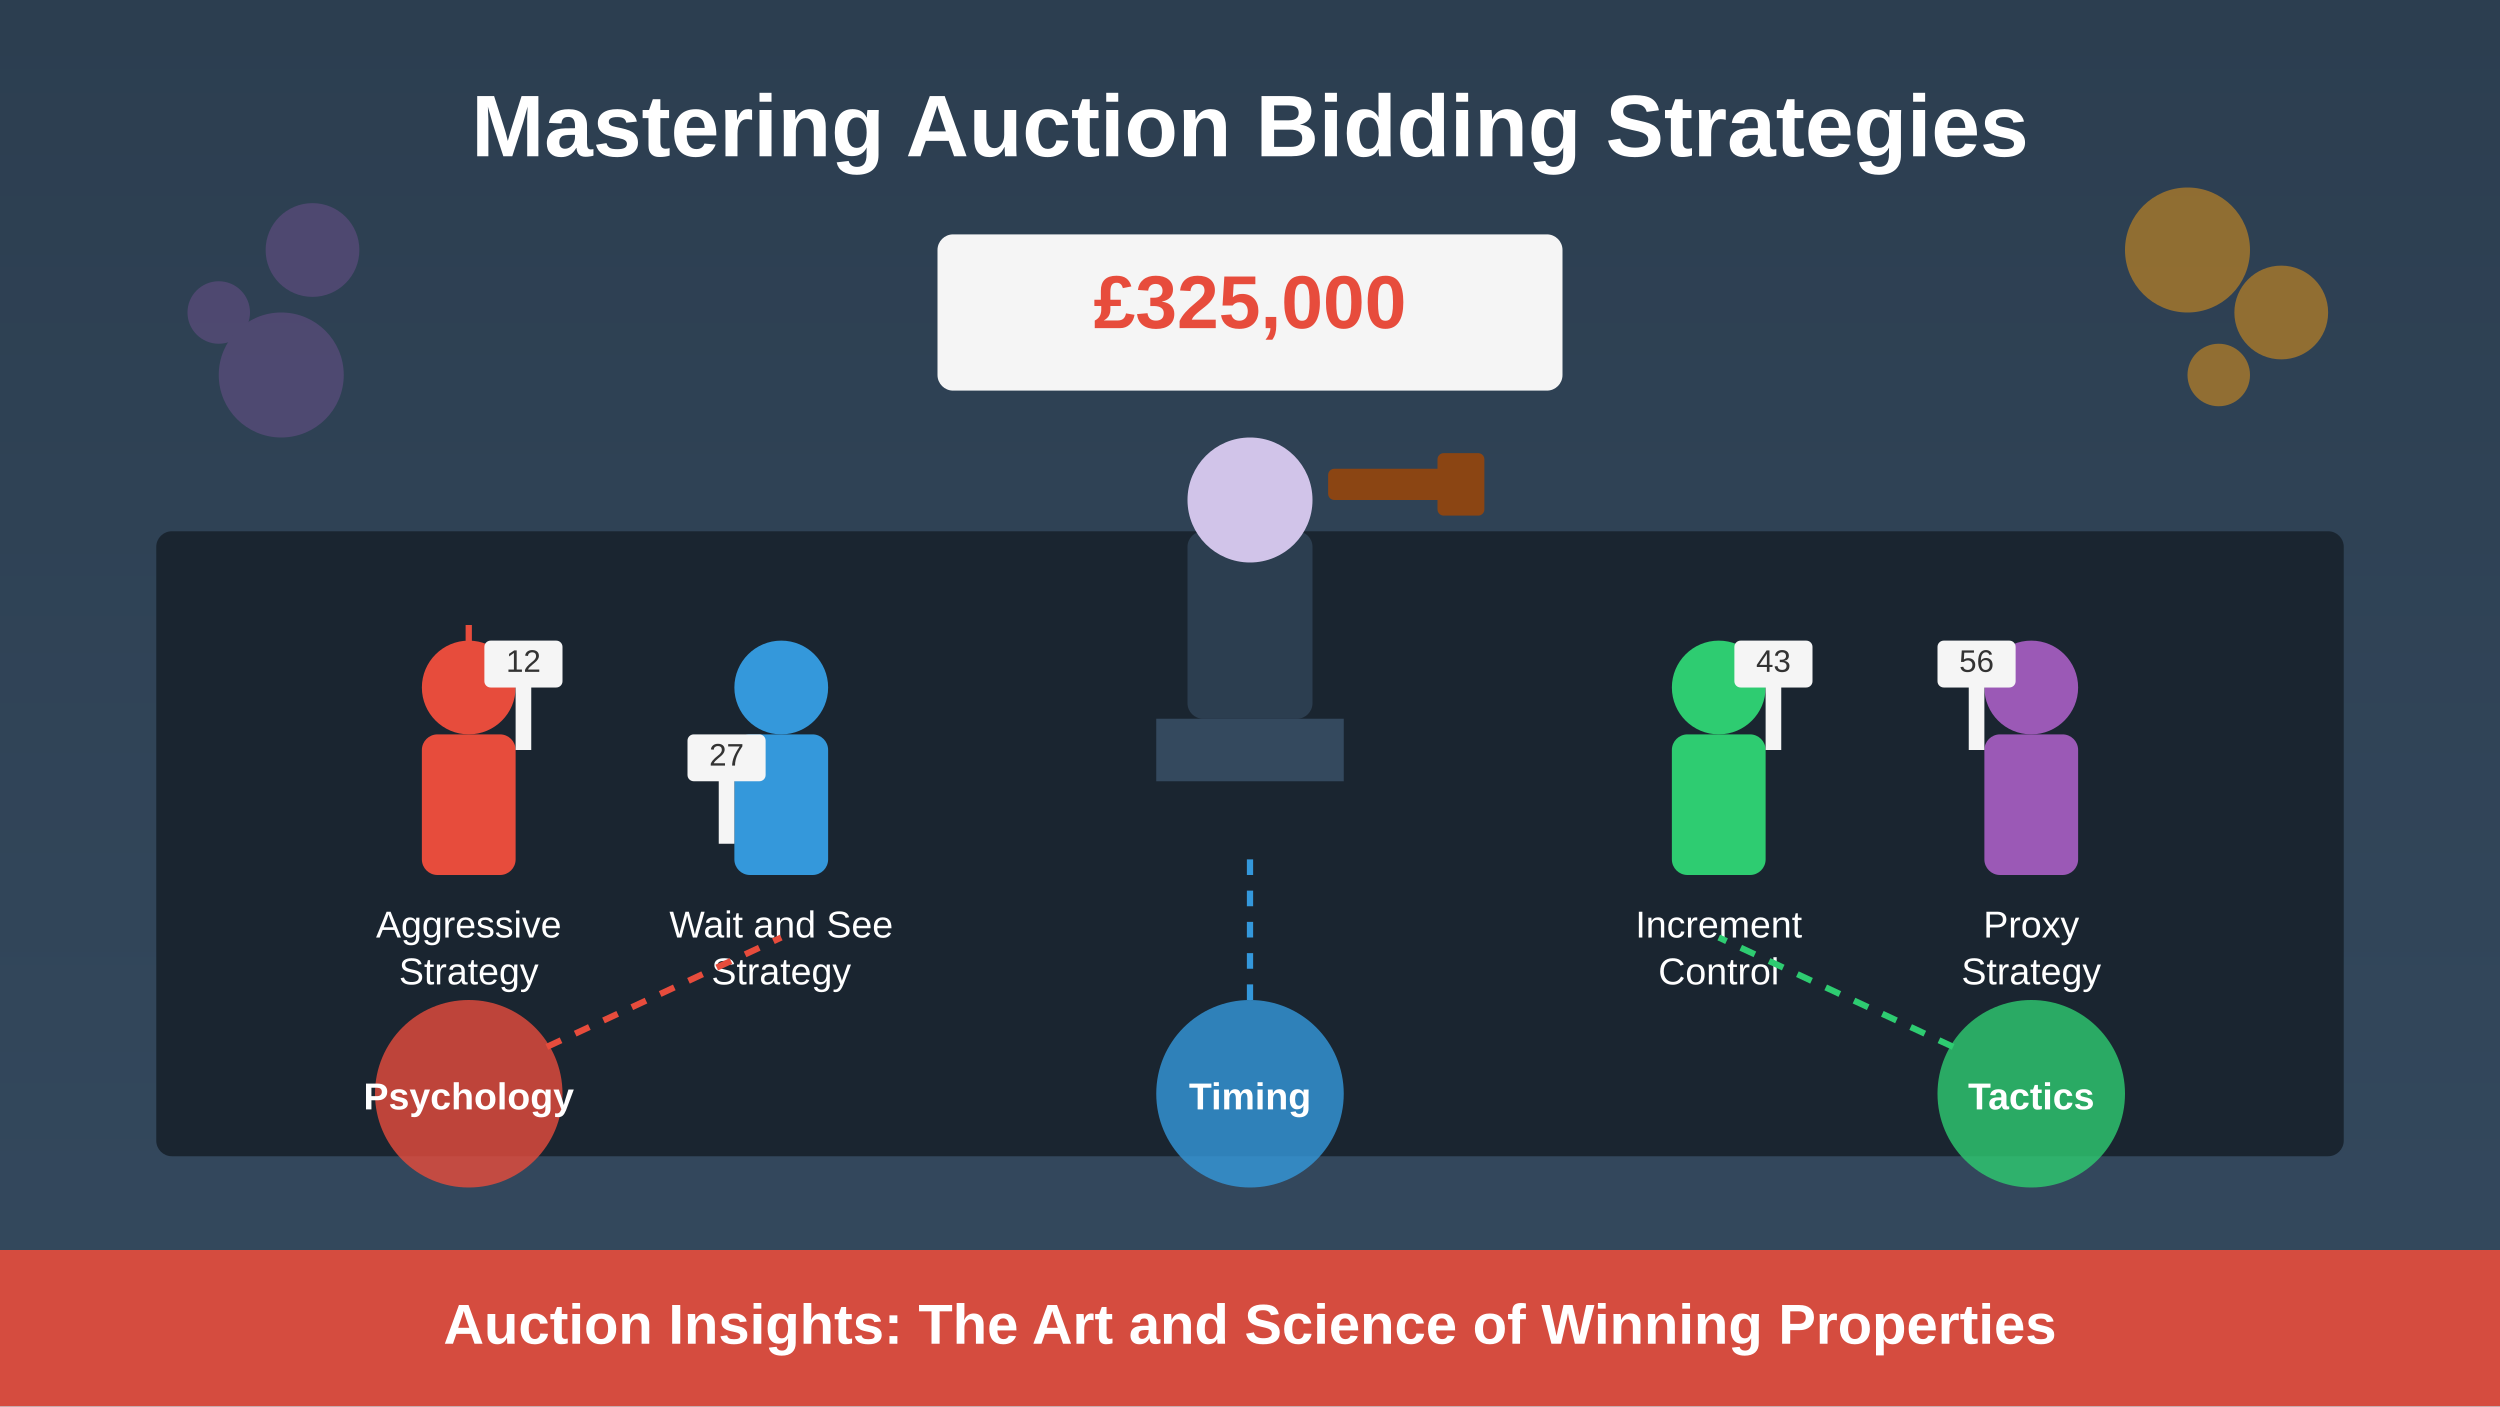
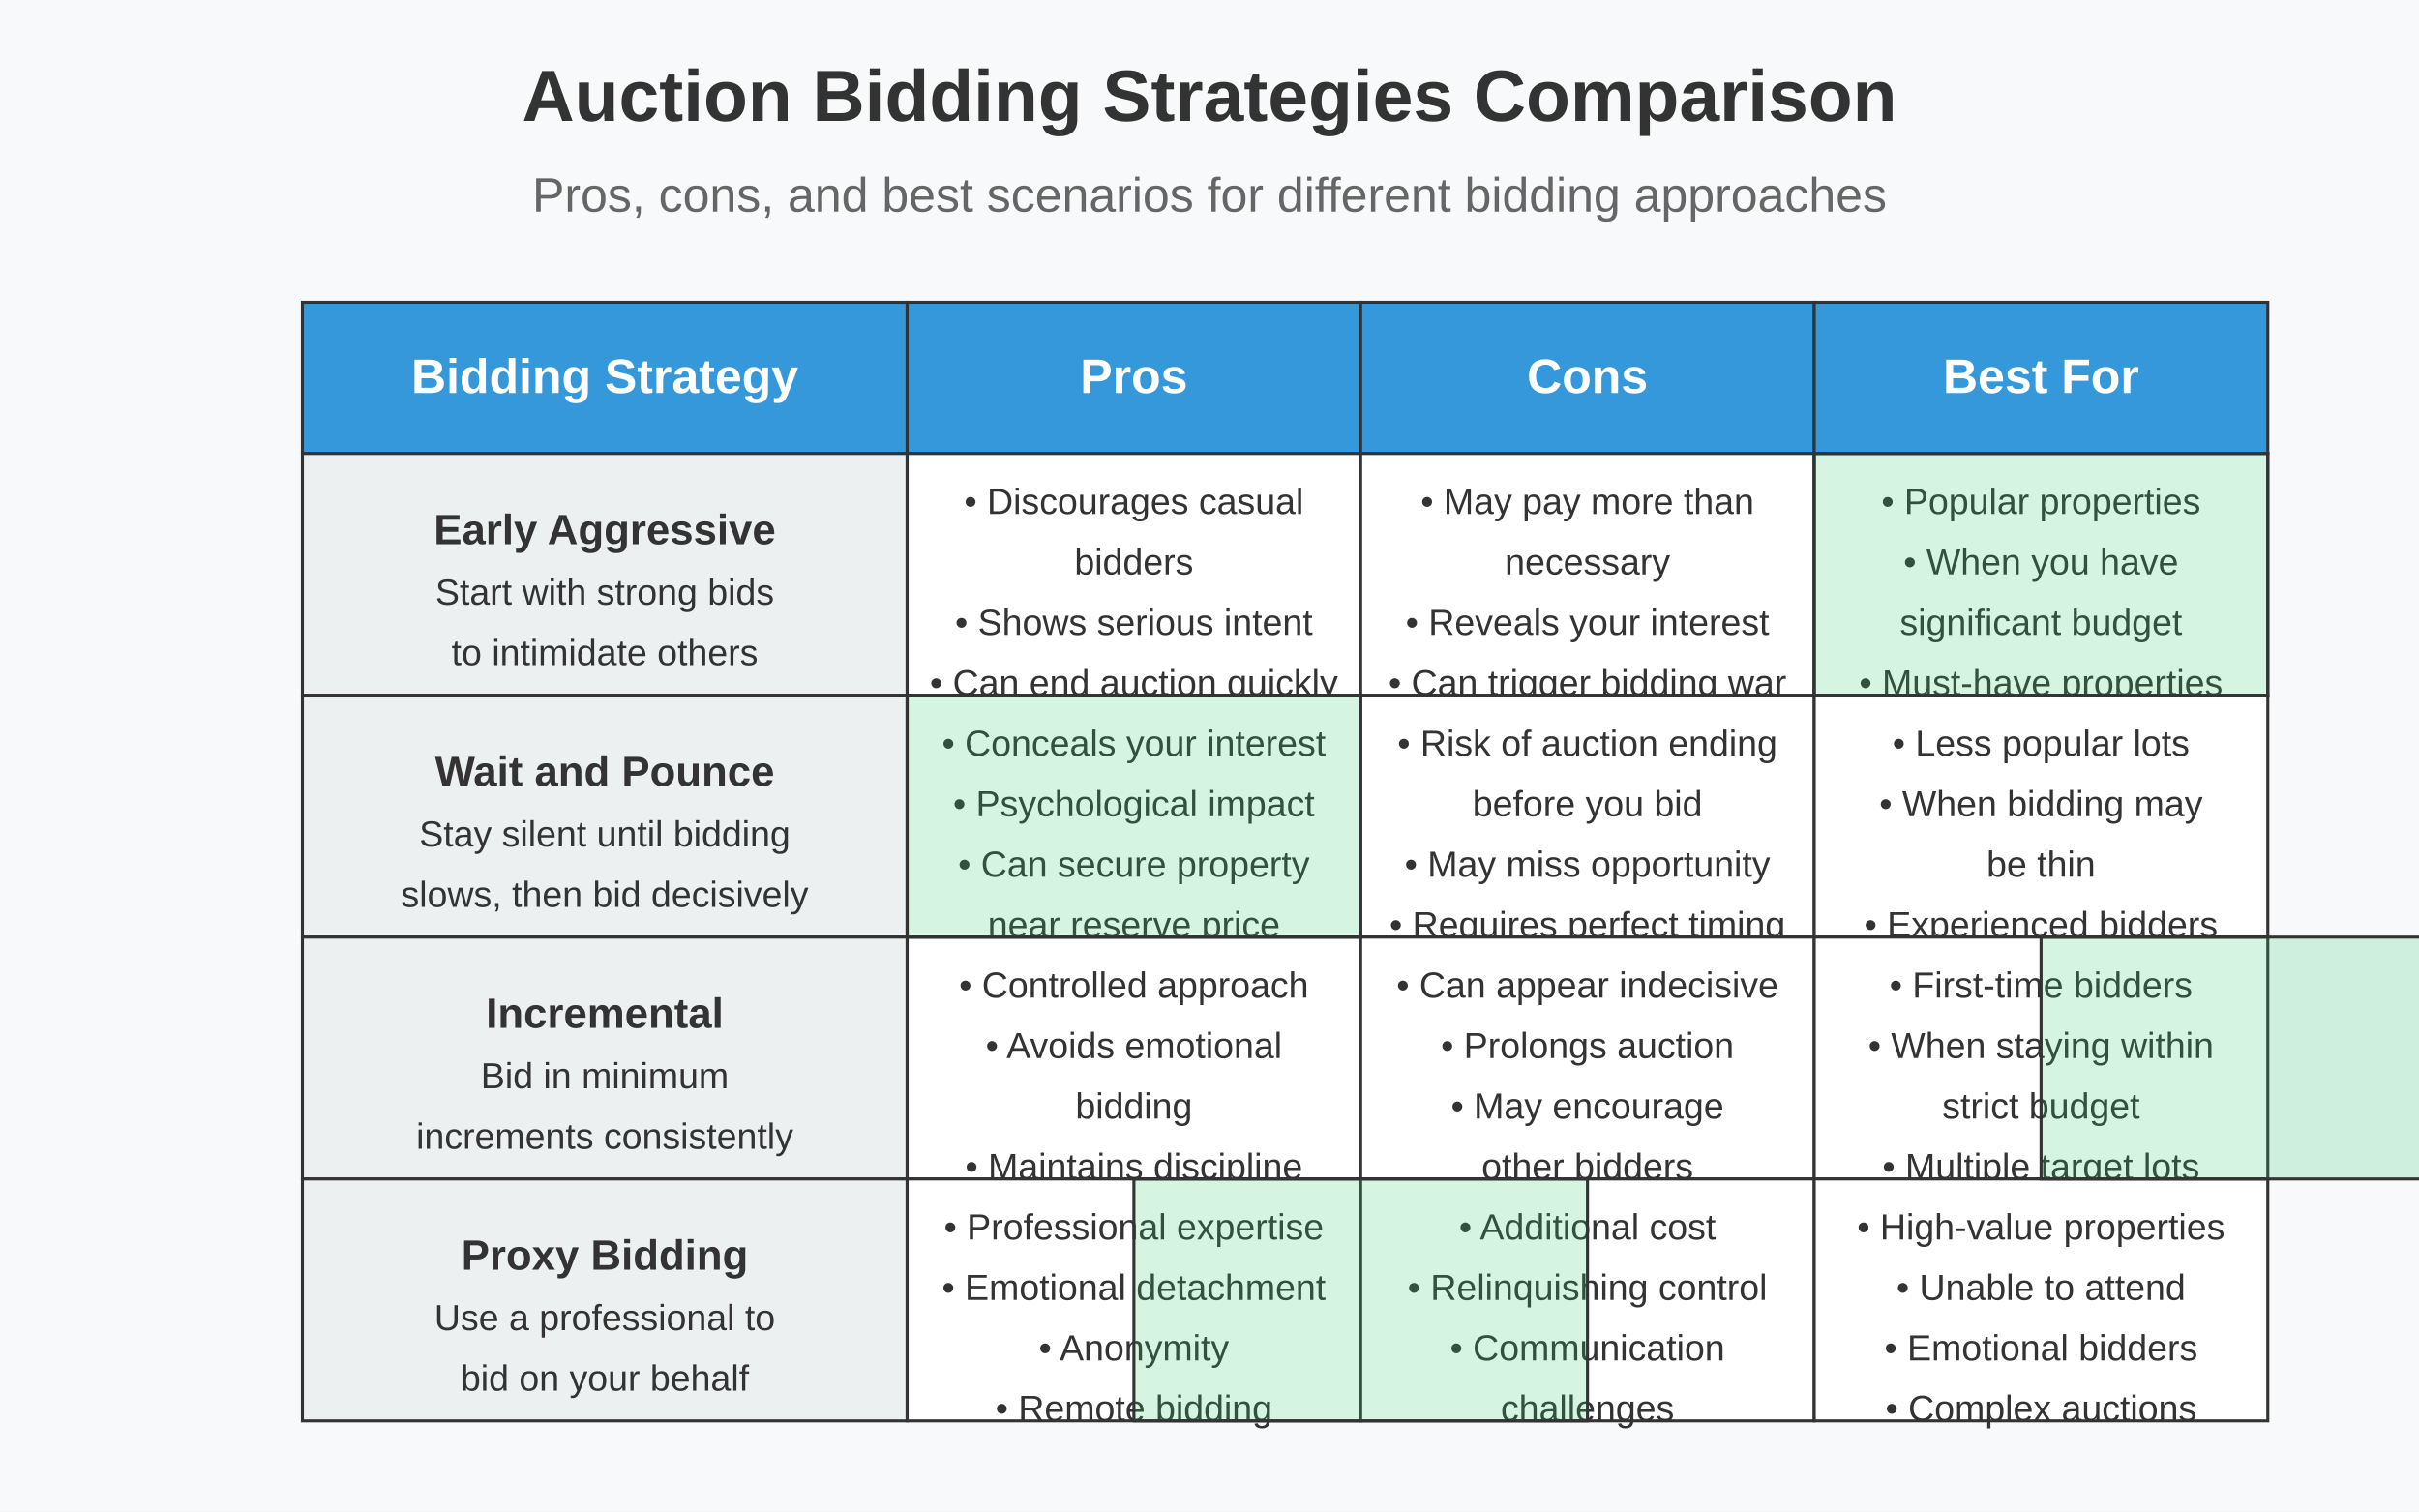
- <svg xmlns="http://www.w3.org/2000/svg" width="800" height="450" viewBox="0 0 800 450">
-   <defs>
-     <linearGradient id="bgGradient" x1="0%" y1="0%" x2="0%" y2="100%">
-       <stop offset="0%" stop-color="#2c3e50" />
-       <stop offset="100%" stop-color="#34495e" />
-     </linearGradient>
-   </defs>
-   <rect width="800" height="450" fill="url(#bgGradient)" />
-   <text x="400" y="50" font-family="Arial, sans-serif" font-size="28" font-weight="bold" fill="white" text-anchor="middle">Mastering Auction Bidding Strategies</text>
-   <g transform="translate(400, 220)">
-     <rect x="-350" y="-50" width="700" height="200" rx="5" ry="5" fill="#1a2530" />
-     <g transform="translate(0, -30)">
-       <rect x="-20" y="-20" width="40" height="60" rx="5" ry="5" fill="#2c3e50" />
-       <circle cx="0" cy="-30" r="20" fill="#d1c4e9" />
-       <rect x="25" y="-40" width="40" height="10" rx="2" ry="2" fill="#8b4513" />
-       <rect x="60" y="-45" width="15" height="20" rx="2" ry="2" fill="#8b4513" />
-       <rect x="-30" y="40" width="60" height="20" fill="#34495e" />
-     </g>
-     <g transform="translate(-250, 30)">
-       <circle cx="0" cy="-30" r="15" fill="#e74c3c" />
-       <rect x="-15" y="-15" width="30" height="45" rx="5" ry="5" fill="#e74c3c" />
-       <line x1="0" y1="-50" x2="0" y2="-35" stroke="#e74c3c" stroke-width="2" />
-       <text x="0" y="50" font-family="Arial, sans-serif" font-size="12" fill="white" text-anchor="middle">Aggressive</text>
-       <text x="0" y="65" font-family="Arial, sans-serif" font-size="12" fill="white" text-anchor="middle">Strategy</text>
-       <rect x="15" y="-40" width="5" height="30" fill="#f5f5f5" />
-       <rect x="5" y="-45" width="25" height="15" rx="2" ry="2" fill="#f5f5f5" />
-       <text x="17.5" y="-35" font-family="Arial, sans-serif" font-size="10" fill="#333" text-anchor="middle">12</text>
-     </g>
-     <g transform="translate(-150, 30)">
-       <circle cx="0" cy="-30" r="15" fill="#3498db" />
-       <rect x="-15" y="-15" width="30" height="45" rx="5" ry="5" fill="#3498db" />
-       <text x="0" y="50" font-family="Arial, sans-serif" font-size="12" fill="white" text-anchor="middle">Wait and See</text>
-       <text x="0" y="65" font-family="Arial, sans-serif" font-size="12" fill="white" text-anchor="middle">Strategy</text>
-       <rect x="-20" y="-10" width="5" height="30" fill="#f5f5f5" />
-       <rect x="-30" y="-15" width="25" height="15" rx="2" ry="2" fill="#f5f5f5" />
-       <text x="-17.5" y="-5" font-family="Arial, sans-serif" font-size="10" fill="#333" text-anchor="middle">27</text>
-     </g>
-     <g transform="translate(150, 30)">
-       <circle cx="0" cy="-30" r="15" fill="#2ecc71" />
-       <rect x="-15" y="-15" width="30" height="45" rx="5" ry="5" fill="#2ecc71" />
-       <text x="0" y="50" font-family="Arial, sans-serif" font-size="12" fill="white" text-anchor="middle">Increment</text>
-       <text x="0" y="65" font-family="Arial, sans-serif" font-size="12" fill="white" text-anchor="middle">Control</text>
-       <rect x="15" y="-40" width="5" height="30" fill="#f5f5f5" />
-       <rect x="5" y="-45" width="25" height="15" rx="2" ry="2" fill="#f5f5f5" />
-       <text x="17.5" y="-35" font-family="Arial, sans-serif" font-size="10" fill="#333" text-anchor="middle">43</text>
-     </g>
-     <g transform="translate(250, 30)">
-       <circle cx="0" cy="-30" r="15" fill="#9b59b6" />
-       <rect x="-15" y="-15" width="30" height="45" rx="5" ry="5" fill="#9b59b6" />
-       <text x="0" y="50" font-family="Arial, sans-serif" font-size="12" fill="white" text-anchor="middle">Proxy</text>
-       <text x="0" y="65" font-family="Arial, sans-serif" font-size="12" fill="white" text-anchor="middle">Strategy</text>
-       <rect x="-20" y="-40" width="5" height="30" fill="#f5f5f5" />
-       <rect x="-30" y="-45" width="25" height="15" rx="2" ry="2" fill="#f5f5f5" />
-       <text x="-17.5" y="-35" font-family="Arial, sans-serif" font-size="10" fill="#333" text-anchor="middle">56</text>
-     </g>
-   </g>
-   <g transform="translate(400, 100)">
-     <rect x="-100" y="-25" width="200" height="50" rx="5" ry="5" fill="#f5f5f5" />
-     <text x="0" y="5" font-family="Arial, sans-serif" font-size="24" font-weight="bold" fill="#e74c3c" text-anchor="middle">£325,000</text>
-   </g>
-   <g transform="translate(150, 350)">
-     <circle cx="0" cy="0" r="30" fill="#e74c3c" opacity="0.8" />
-     <text x="0" y="5" font-family="Arial, sans-serif" font-size="12" font-weight="bold" fill="white" text-anchor="middle">Psychology</text>
-     <line x1="25" y1="-15" x2="100" y2="-50" stroke="#e74c3c" stroke-width="2" stroke-dasharray="5,5" />
-   </g>
-   <g transform="translate(400, 350)">
-     <circle cx="0" cy="0" r="30" fill="#3498db" opacity="0.8" />
-     <text x="0" y="5" font-family="Arial, sans-serif" font-size="12" font-weight="bold" fill="white" text-anchor="middle">Timing</text>
-     <line x1="0" y1="-30" x2="0" y2="-80" stroke="#3498db" stroke-width="2" stroke-dasharray="5,5" />
-   </g>
-   <g transform="translate(650, 350)">
-     <circle cx="0" cy="0" r="30" fill="#2ecc71" opacity="0.8" />
-     <text x="0" y="5" font-family="Arial, sans-serif" font-size="12" font-weight="bold" fill="white" text-anchor="middle">Tactics</text>
-     <line x1="-25" y1="-15" x2="-100" y2="-50" stroke="#2ecc71" stroke-width="2" stroke-dasharray="5,5" />
-   </g>
-   <g fill="#f39c12" opacity="0.5">
-     <circle cx="700" cy="80" r="20" />
-     <circle cx="730" cy="100" r="15" />
-     <circle cx="710" cy="120" r="10" />
-   </g>
-   <g fill="#9b59b6" opacity="0.3">
-     <circle cx="100" cy="80" r="15" />
-     <circle cx="70" cy="100" r="10" />
-     <circle cx="90" cy="120" r="20" />
-   </g>
-   <rect x="0" y="400" width="800" height="50" fill="#e74c3c" opacity="0.9" />
-   <text x="400" y="430" font-family="Arial, sans-serif" font-size="18" font-weight="bold" fill="white" text-anchor="middle">Auction Insights: The Art and Science of Winning Properties</text>
+ <svg xmlns="http://www.w3.org/2000/svg" width="800" height="500" viewBox="0 0 800 500">
+   <rect width="800" height="500" fill="#f8f9fa" />
+   <text x="400" y="40" font-family="Arial, sans-serif" font-size="24" font-weight="bold" fill="#333" text-anchor="middle">Auction Bidding Strategies Comparison</text>
+   <text x="400" y="70" font-family="Arial, sans-serif" font-size="16" fill="#666" text-anchor="middle">Pros, cons, and best scenarios for different bidding approaches</text>
+   <rect x="100" y="100" width="200" height="50" fill="#3498db" stroke="#333" stroke-width="1" />
+   <rect x="300" y="100" width="150" height="50" fill="#3498db" stroke="#333" stroke-width="1" />
+   <rect x="450" y="100" width="150" height="50" fill="#3498db" stroke="#333" stroke-width="1" />
+   <rect x="600" y="100" width="150" height="50" fill="#3498db" stroke="#333" stroke-width="1" />
+   <text x="200" y="130" font-family="Arial, sans-serif" font-size="16" font-weight="bold" fill="white" text-anchor="middle">Bidding Strategy</text>
+   <text x="375" y="130" font-family="Arial, sans-serif" font-size="16" font-weight="bold" fill="white" text-anchor="middle">Pros</text>
+   <text x="525" y="130" font-family="Arial, sans-serif" font-size="16" font-weight="bold" fill="white" text-anchor="middle">Cons</text>
+   <text x="675" y="130" font-family="Arial, sans-serif" font-size="16" font-weight="bold" fill="white" text-anchor="middle">Best For</text>
+   <rect x="100" y="150" width="200" height="80" fill="#ecf0f1" stroke="#333" stroke-width="1" />
+   <rect x="300" y="150" width="150" height="80" fill="white" stroke="#333" stroke-width="1" />
+   <rect x="450" y="150" width="150" height="80" fill="white" stroke="#333" stroke-width="1" />
+   <rect x="600" y="150" width="150" height="80" fill="white" stroke="#333" stroke-width="1" />
+   <text x="200" y="180" font-family="Arial, sans-serif" font-size="14" font-weight="bold" fill="#333" text-anchor="middle">Early Aggressive</text>
+   <text x="200" y="200" font-family="Arial, sans-serif" font-size="12" fill="#333" text-anchor="middle">Start with strong bids</text>
+   <text x="200" y="220" font-family="Arial, sans-serif" font-size="12" fill="#333" text-anchor="middle">to intimidate others</text>
+   <text x="375" y="170" font-family="Arial, sans-serif" font-size="12" fill="#333" text-anchor="middle">• Discourages casual</text>
+   <text x="375" y="190" font-family="Arial, sans-serif" font-size="12" fill="#333" text-anchor="middle">  bidders</text>
+   <text x="375" y="210" font-family="Arial, sans-serif" font-size="12" fill="#333" text-anchor="middle">• Shows serious intent</text>
+   <text x="375" y="230" font-family="Arial, sans-serif" font-size="12" fill="#333" text-anchor="middle">• Can end auction quickly</text>
+   <text x="525" y="170" font-family="Arial, sans-serif" font-size="12" fill="#333" text-anchor="middle">• May pay more than</text>
+   <text x="525" y="190" font-family="Arial, sans-serif" font-size="12" fill="#333" text-anchor="middle">  necessary</text>
+   <text x="525" y="210" font-family="Arial, sans-serif" font-size="12" fill="#333" text-anchor="middle">• Reveals your interest</text>
+   <text x="525" y="230" font-family="Arial, sans-serif" font-size="12" fill="#333" text-anchor="middle">• Can trigger bidding war</text>
+   <text x="675" y="170" font-family="Arial, sans-serif" font-size="12" fill="#333" text-anchor="middle">• Popular properties</text>
+   <text x="675" y="190" font-family="Arial, sans-serif" font-size="12" fill="#333" text-anchor="middle">• When you have</text>
+   <text x="675" y="210" font-family="Arial, sans-serif" font-size="12" fill="#333" text-anchor="middle">  significant budget</text>
+   <text x="675" y="230" font-family="Arial, sans-serif" font-size="12" fill="#333" text-anchor="middle">• Must-have properties</text>
+   <rect x="100" y="230" width="200" height="80" fill="#ecf0f1" stroke="#333" stroke-width="1" />
+   <rect x="300" y="230" width="150" height="80" fill="white" stroke="#333" stroke-width="1" />
+   <rect x="450" y="230" width="150" height="80" fill="white" stroke="#333" stroke-width="1" />
+   <rect x="600" y="230" width="150" height="80" fill="white" stroke="#333" stroke-width="1" />
+   <text x="200" y="260" font-family="Arial, sans-serif" font-size="14" font-weight="bold" fill="#333" text-anchor="middle">Wait and Pounce</text>
+   <text x="200" y="280" font-family="Arial, sans-serif" font-size="12" fill="#333" text-anchor="middle">Stay silent until bidding</text>
+   <text x="200" y="300" font-family="Arial, sans-serif" font-size="12" fill="#333" text-anchor="middle">slows, then bid decisively</text>
+   <text x="375" y="250" font-family="Arial, sans-serif" font-size="12" fill="#333" text-anchor="middle">• Conceals your interest</text>
+   <text x="375" y="270" font-family="Arial, sans-serif" font-size="12" fill="#333" text-anchor="middle">• Psychological impact</text>
+   <text x="375" y="290" font-family="Arial, sans-serif" font-size="12" fill="#333" text-anchor="middle">• Can secure property</text>
+   <text x="375" y="310" font-family="Arial, sans-serif" font-size="12" fill="#333" text-anchor="middle">  near reserve price</text>
+   <text x="525" y="250" font-family="Arial, sans-serif" font-size="12" fill="#333" text-anchor="middle">• Risk of auction ending</text>
+   <text x="525" y="270" font-family="Arial, sans-serif" font-size="12" fill="#333" text-anchor="middle">  before you bid</text>
+   <text x="525" y="290" font-family="Arial, sans-serif" font-size="12" fill="#333" text-anchor="middle">• May miss opportunity</text>
+   <text x="525" y="310" font-family="Arial, sans-serif" font-size="12" fill="#333" text-anchor="middle">• Requires perfect timing</text>
+   <text x="675" y="250" font-family="Arial, sans-serif" font-size="12" fill="#333" text-anchor="middle">• Less popular lots</text>
+   <text x="675" y="270" font-family="Arial, sans-serif" font-size="12" fill="#333" text-anchor="middle">• When bidding may</text>
+   <text x="675" y="290" font-family="Arial, sans-serif" font-size="12" fill="#333" text-anchor="middle">  be thin</text>
+   <text x="675" y="310" font-family="Arial, sans-serif" font-size="12" fill="#333" text-anchor="middle">• Experienced bidders</text>
+   <rect x="100" y="310" width="200" height="80" fill="#ecf0f1" stroke="#333" stroke-width="1" />
+   <rect x="300" y="310" width="150" height="80" fill="white" stroke="#333" stroke-width="1" />
+   <rect x="450" y="310" width="150" height="80" fill="white" stroke="#333" stroke-width="1" />
+   <rect x="600" y="310" width="150" height="80" fill="white" stroke="#333" stroke-width="1" />
+   <text x="200" y="340" font-family="Arial, sans-serif" font-size="14" font-weight="bold" fill="#333" text-anchor="middle">Incremental</text>
+   <text x="200" y="360" font-family="Arial, sans-serif" font-size="12" fill="#333" text-anchor="middle">Bid in minimum</text>
+   <text x="200" y="380" font-family="Arial, sans-serif" font-size="12" fill="#333" text-anchor="middle">increments consistently</text>
+   <text x="375" y="330" font-family="Arial, sans-serif" font-size="12" fill="#333" text-anchor="middle">• Controlled approach</text>
+   <text x="375" y="350" font-family="Arial, sans-serif" font-size="12" fill="#333" text-anchor="middle">• Avoids emotional</text>
+   <text x="375" y="370" font-family="Arial, sans-serif" font-size="12" fill="#333" text-anchor="middle">  bidding</text>
+   <text x="375" y="390" font-family="Arial, sans-serif" font-size="12" fill="#333" text-anchor="middle">• Maintains discipline</text>
+   <text x="525" y="330" font-family="Arial, sans-serif" font-size="12" fill="#333" text-anchor="middle">• Can appear indecisive</text>
+   <text x="525" y="350" font-family="Arial, sans-serif" font-size="12" fill="#333" text-anchor="middle">• Prolongs auction</text>
+   <text x="525" y="370" font-family="Arial, sans-serif" font-size="12" fill="#333" text-anchor="middle">• May encourage</text>
+   <text x="525" y="390" font-family="Arial, sans-serif" font-size="12" fill="#333" text-anchor="middle">  other bidders</text>
+   <text x="675" y="330" font-family="Arial, sans-serif" font-size="12" fill="#333" text-anchor="middle">• First-time bidders</text>
+   <text x="675" y="350" font-family="Arial, sans-serif" font-size="12" fill="#333" text-anchor="middle">• When staying within</text>
+   <text x="675" y="370" font-family="Arial, sans-serif" font-size="12" fill="#333" text-anchor="middle">  strict budget</text>
+   <text x="675" y="390" font-family="Arial, sans-serif" font-size="12" fill="#333" text-anchor="middle">• Multiple target lots</text>
+   <rect x="100" y="390" width="200" height="80" fill="#ecf0f1" stroke="#333" stroke-width="1" />
+   <rect x="300" y="390" width="150" height="80" fill="white" stroke="#333" stroke-width="1" />
+   <rect x="450" y="390" width="150" height="80" fill="white" stroke="#333" stroke-width="1" />
+   <rect x="600" y="390" width="150" height="80" fill="white" stroke="#333" stroke-width="1" />
+   <text x="200" y="420" font-family="Arial, sans-serif" font-size="14" font-weight="bold" fill="#333" text-anchor="middle">Proxy Bidding</text>
+   <text x="200" y="440" font-family="Arial, sans-serif" font-size="12" fill="#333" text-anchor="middle">Use a professional to</text>
+   <text x="200" y="460" font-family="Arial, sans-serif" font-size="12" fill="#333" text-anchor="middle">bid on your behalf</text>
+   <text x="375" y="410" font-family="Arial, sans-serif" font-size="12" fill="#333" text-anchor="middle">• Professional expertise</text>
+   <text x="375" y="430" font-family="Arial, sans-serif" font-size="12" fill="#333" text-anchor="middle">• Emotional detachment</text>
+   <text x="375" y="450" font-family="Arial, sans-serif" font-size="12" fill="#333" text-anchor="middle">• Anonymity</text>
+   <text x="375" y="470" font-family="Arial, sans-serif" font-size="12" fill="#333" text-anchor="middle">• Remote bidding</text>
+   <text x="525" y="410" font-family="Arial, sans-serif" font-size="12" fill="#333" text-anchor="middle">• Additional cost</text>
+   <text x="525" y="430" font-family="Arial, sans-serif" font-size="12" fill="#333" text-anchor="middle">• Relinquishing control</text>
+   <text x="525" y="450" font-family="Arial, sans-serif" font-size="12" fill="#333" text-anchor="middle">• Communication</text>
+   <text x="525" y="470" font-family="Arial, sans-serif" font-size="12" fill="#333" text-anchor="middle">  challenges</text>
+   <text x="675" y="410" font-family="Arial, sans-serif" font-size="12" fill="#333" text-anchor="middle">• High-value properties</text>
+   <text x="675" y="430" font-family="Arial, sans-serif" font-size="12" fill="#333" text-anchor="middle">• Unable to attend</text>
+   <text x="675" y="450" font-family="Arial, sans-serif" font-size="12" fill="#333" text-anchor="middle">• Emotional bidders</text>
+   <text x="675" y="470" font-family="Arial, sans-serif" font-size="12" fill="#333" text-anchor="middle">• Complex auctions</text>
+   <rect x="300" y="230" width="150" height="80" fill="rgba(46, 204, 113, 0.2)" stroke="#333" stroke-width="1" />
+   <rect x="600" y="150" width="150" height="80" fill="rgba(46, 204, 113, 0.2)" stroke="#333" stroke-width="1" />
+   <rect x="375" y="390" width="150" height="80" fill="rgba(46, 204, 113, 0.2)" stroke="#333" stroke-width="1" />
+   <rect x="675" y="310" width="150" height="80" fill="rgba(46, 204, 113, 0.2)" stroke="#333" stroke-width="1" />
</svg>
